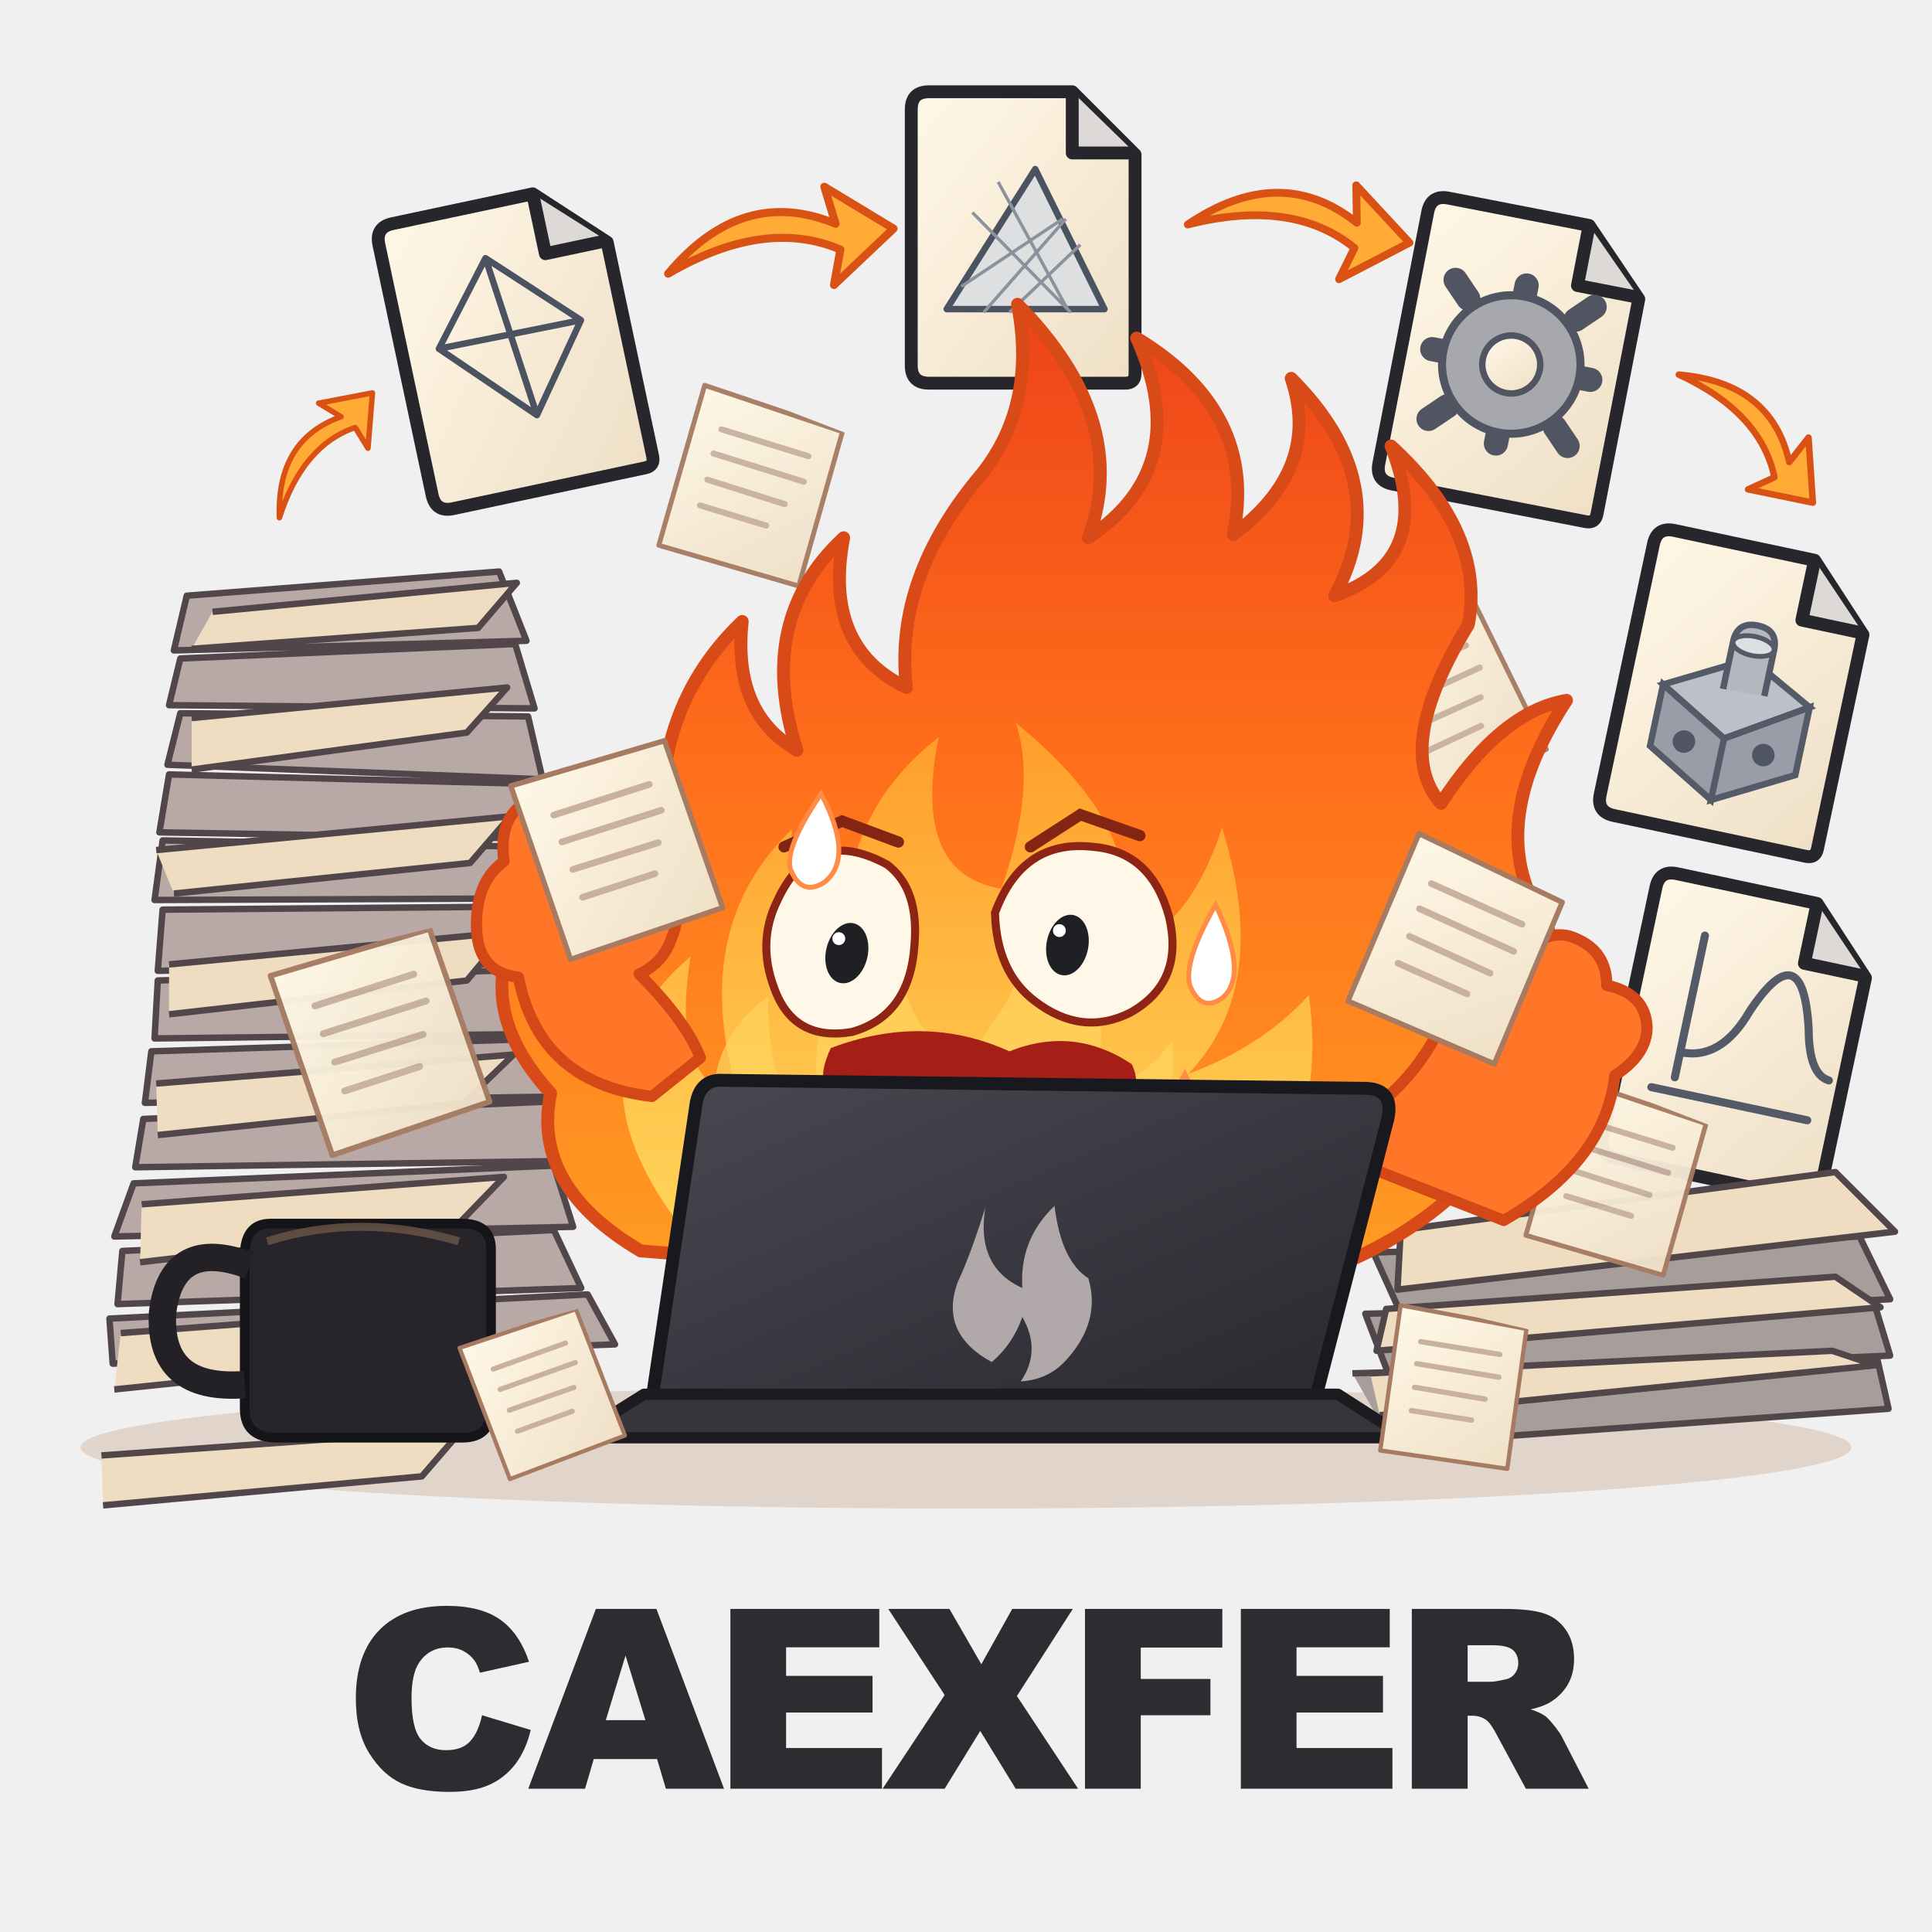
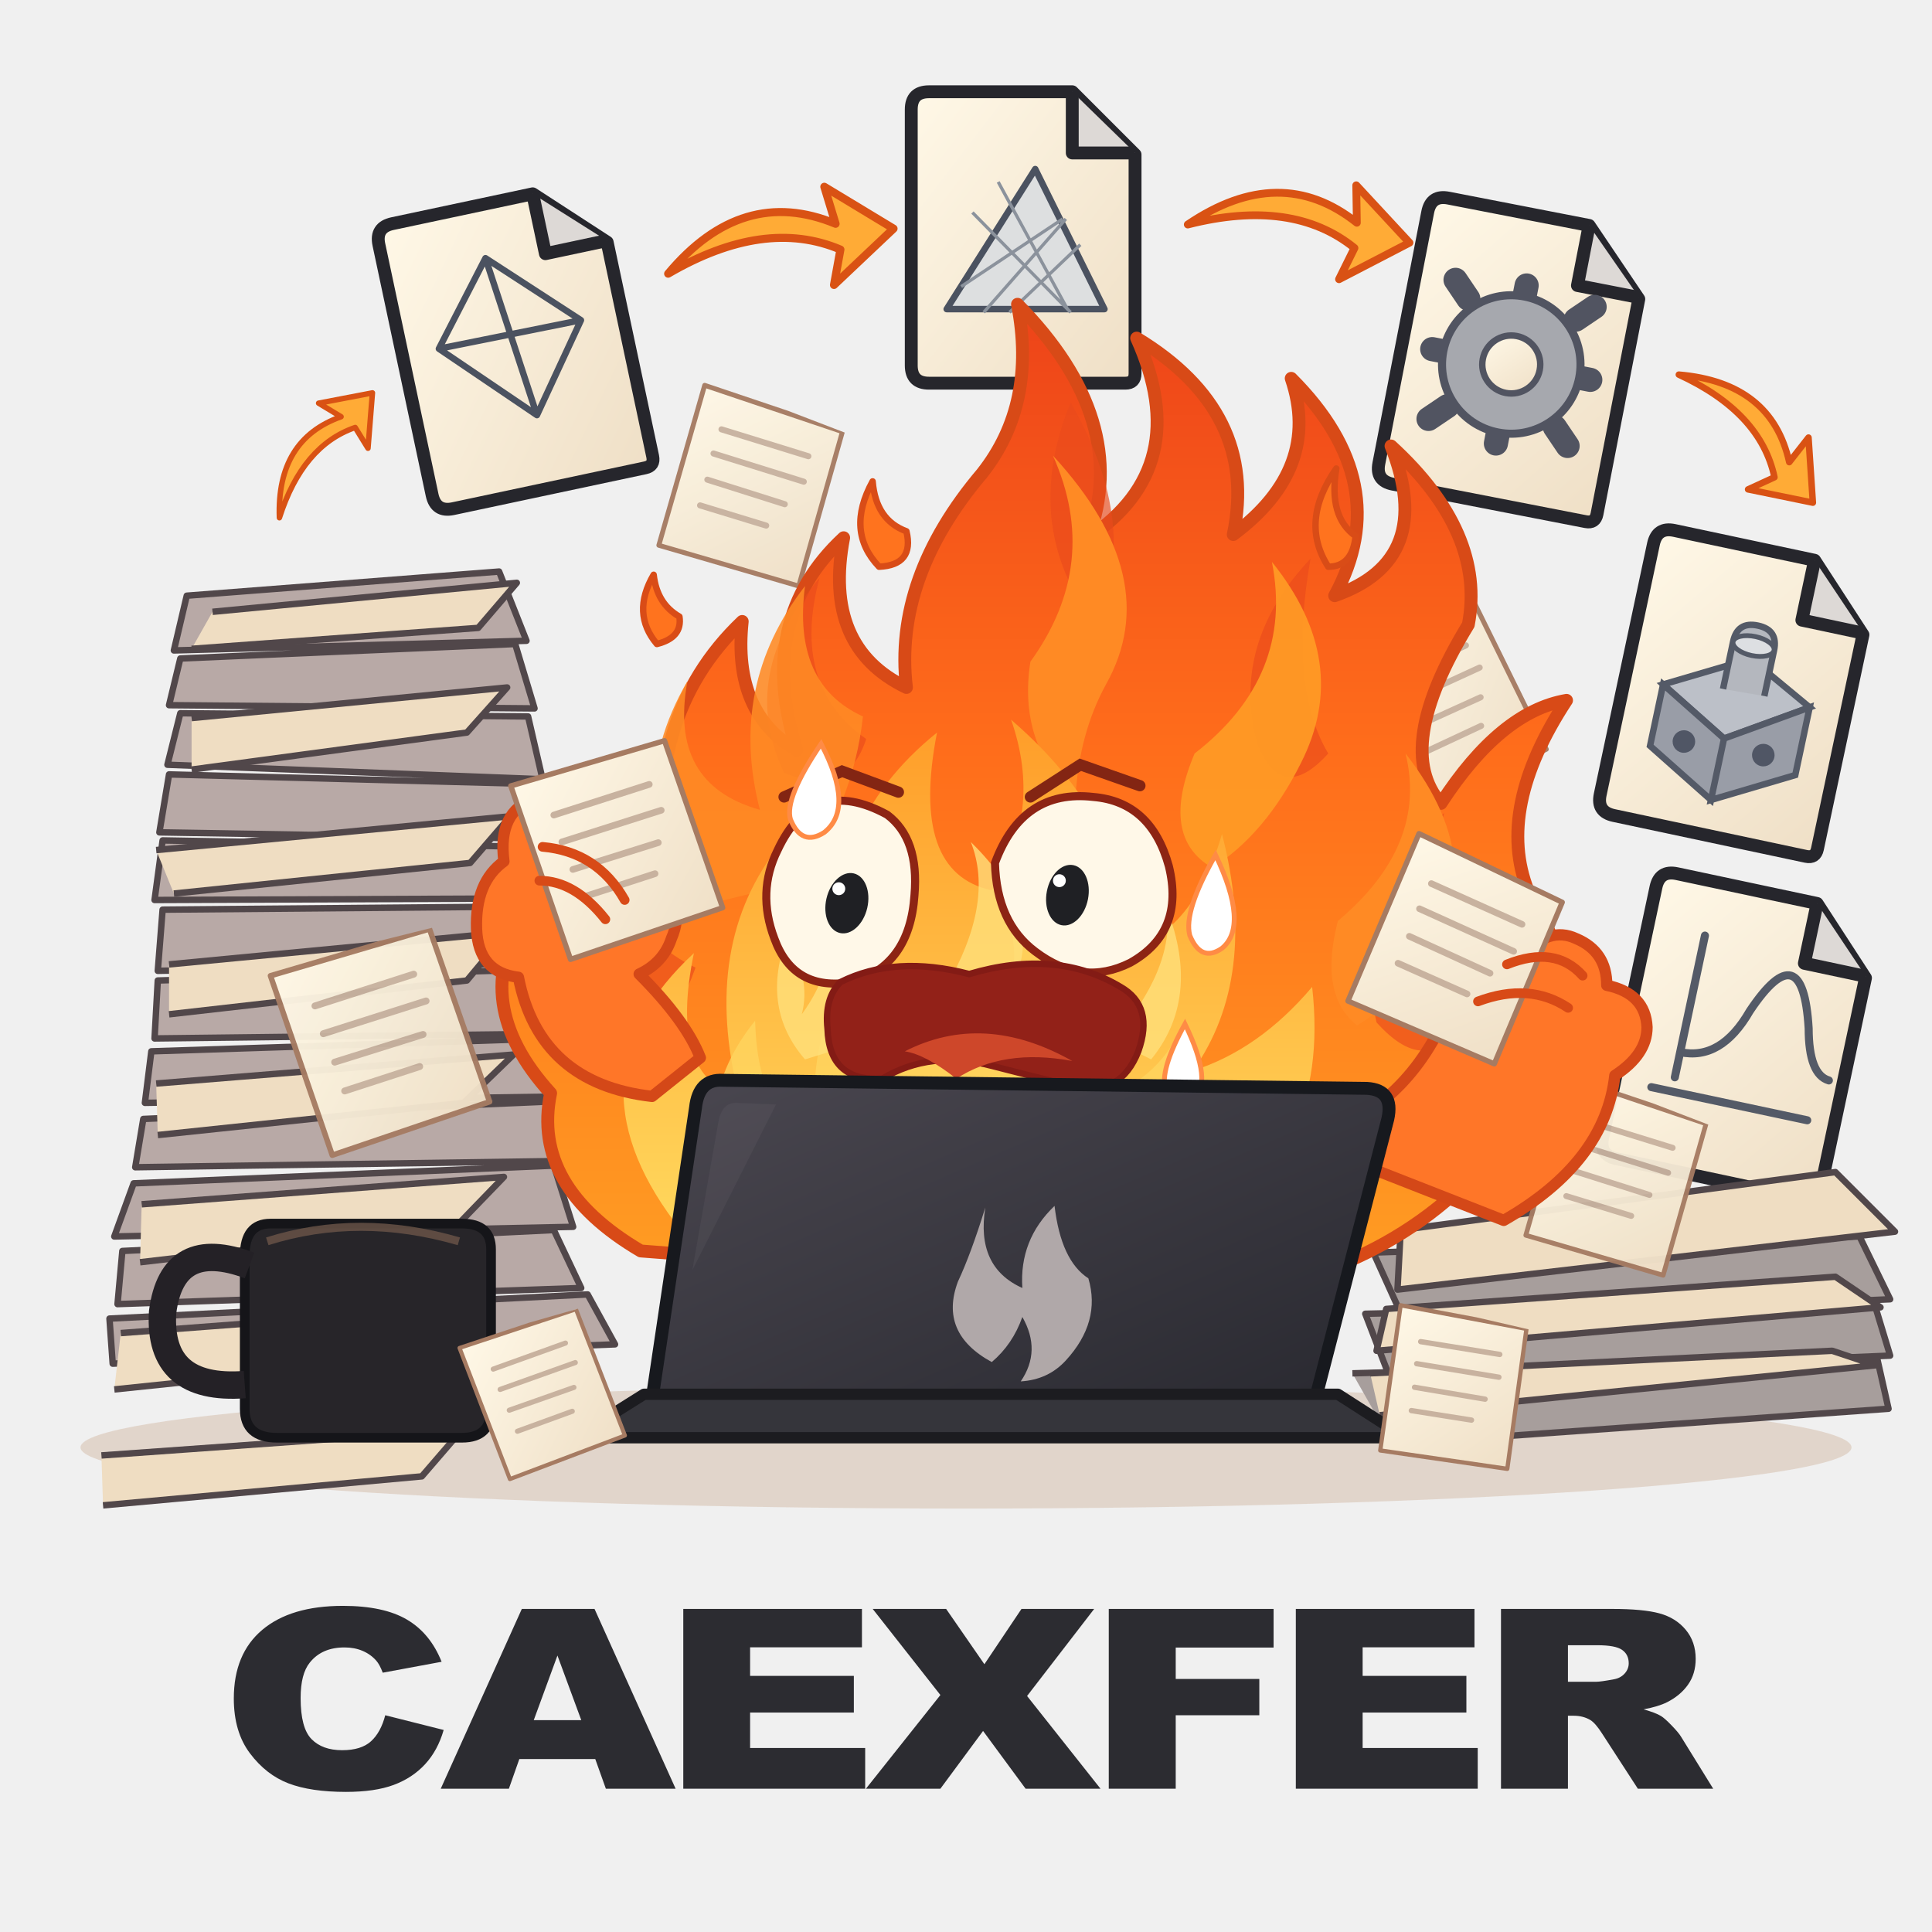
<svg xmlns="http://www.w3.org/2000/svg" xmlns:xlink="http://www.w3.org/1999/xlink" viewBox="0 0 1200 1200" role="img" aria-labelledby="title desc">
  <defs>
    <linearGradient id="fire" x1="0" y1="1" x2="0" y2="0">
      <stop stop-color="#ff9f23" />
      <stop offset=".55" stop-color="#ff6d1b" />
      <stop offset="1" stop-color="#ed4319" />
    </linearGradient>
    <linearGradient id="heart" x1="0" y1="1" x2="0" y2="0">
      <stop stop-color="#ffd75c" />
      <stop offset="1" stop-color="#ff9d29" />
    </linearGradient>
    <linearGradient id="page" x1="0" y1="0" x2="1" y2="1">
      <stop stop-color="#fff8e7" />
      <stop offset="1" stop-color="#efdfc6" />
    </linearGradient>
    <linearGradient id="screen" x1="0" y1="0" x2="1" y2="1">
      <stop stop-color="#4a4750" />
      <stop offset="1" stop-color="#292930" />
    </linearGradient>
    <symbol id="file" viewBox="0 0 150 190">
      <path d="M17 5H106L145 44V180Q145 186 139 186H17Q6 186 6 175V16Q6 5 17 5Z" fill="url(#page)" stroke="#26262c" stroke-width="8" stroke-linejoin="round" />
      <path d="M106 5V43H145" fill="#ddd9d6" stroke="#26262c" stroke-width="8" stroke-linejoin="round" />
    </symbol>
    <symbol id="sheet" viewBox="0 0 140 145">
      <path d="M4 5 124 0 136 132 16 142Z" fill="url(#page)" stroke="#a67b62" stroke-width="4" stroke-linejoin="round" />
      <path d="M30 34 105 29M31 55 109 50M34 77 101 73M36 99 93 95" fill="none" stroke="#c8b29f" stroke-width="5" stroke-linecap="round" />
    </symbol>
    <symbol id="arrow" viewBox="0 0 155 80">
      <path d="M7 65Q53 10 111 34L104 11 147 37 110 72 114 50Q67 30 7 65Z" fill="#ffab36" stroke="#d95214" stroke-width="5" stroke-linejoin="round" />
    </symbol>
  </defs>
  <use xlink:href="#arrow" x="145" y="240" width="105" height="75" transform="rotate(-42 197 277)" />
  <use xlink:href="#arrow" x="408" y="105" width="155" height="80" />
  <use xlink:href="#arrow" x="735" y="95" width="150" height="80" transform="rotate(16 810 135)" />
  <use xlink:href="#arrow" x="1030" y="225" width="125" height="85" transform="rotate(55 1092 267)" />
  <g transform="rotate(-12 320 228)">
    <use xlink:href="#file" x="247" y="120" width="150" height="190" />
    <path d="m276 207 40-49 50 50-39 52-51-53Zm40-49 11 102m39-52-90-1" fill="none" stroke="#4b5260" stroke-width="4" stroke-linejoin="round" />
  </g>
  <use xlink:href="#file" x="560" y="52" width="150" height="190" />
  <path d="m588 192 55-87 43 87Z" fill="#dddfe0" stroke="#4b5260" stroke-width="4" stroke-linejoin="round" />
  <path d="m597 178 63-42m-49 58 51-58m-35 58 44-42m-67-20 61 62m-45-81 43 79" fill="none" stroke="#8b929c" stroke-width="2" />
  <g transform="rotate(11 942 225)">
    <use xlink:href="#file" x="864" y="128" width="150" height="190" />
    <path d="M939 177v14m0 72v14m-50-50h14m72 0h14m-84-35-10-10m88 88-10-10m0-68 10-10m-88 88 10-10" stroke="#515461" stroke-width="15" stroke-linecap="round" />
    <circle cx="939" cy="227" r="43" fill="#a6a8ae" stroke="#515461" stroke-width="5" />
    <circle cx="939" cy="227" r="18" fill="url(#page)" stroke="#515461" stroke-width="4" />
  </g>
  <g transform="rotate(12 1080 430)">
    <use xlink:href="#file" x="1003" y="335" width="150" height="190" />
    <path d="m1033 435 50-27 42 22-48 30Z" fill="#bcc0c8" stroke="#545a67" stroke-width="4" />
    <path d="m1033 435 44 25v39l-44-25Zm44 25 48-30v43l-48 26Z" fill="#999da7" stroke="#545a67" stroke-width="4" />
    <path d="M1070 430v-30q0-13 13-13t13 13v29" fill="#b4b7be" stroke="#545a67" stroke-width="4" />
    <ellipse cx="1083" cy="400" rx="13" ry="6" fill="#dddfe2" stroke="#545a67" stroke-width="3" />
    <circle cx="1053" cy="467" r="7" fill="#505665" />
    <circle cx="1103" cy="465" r="7" fill="#505665" />
  </g>
  <g transform="rotate(12 1081 641)">
    <use xlink:href="#file" x="1005" y="548" width="150" height="190" />
    <path d="M1034 686h99m-86-9v-90m0 74q26 0 37-34 22-55 38 3 6 28 19 29" fill="none" stroke="#545a67" stroke-width="5" stroke-linecap="round" stroke-linejoin="round" />
  </g>
  <ellipse cx="600" cy="899" rx="550" ry="38" fill="#d9c5b5" opacity=".62" />
  <g stroke="#51474a" stroke-width="4" stroke-linejoin="round">
    <path d="M68 819 365 804 382 835 70 847ZM76 777 344 764 361 800 73 810ZM83 735 344 724 356 762 71 768ZM89 695 346 684 356 721 84 725ZM94 653 342 645 351 681 90 685ZM98 609 340 602 350 642 96 645ZM101 565 335 563 345 598 98 603ZM101 522 334 526 340 558 96 559ZM105 481 333 487 339 521 99 517ZM112 443 328 445 337 484 104 475ZM112 409 320 400 332 440 105 438ZM116 370 310 355 327 398 108 404Z" fill="#b8a9a6" />
    <path d="m132 380 189-18-24 28-178 13m0 43 196-19-25 28-171 23m-22 50 220-21-25 29-184 19m-3 44 210-20-25 30-185 21m-8 43 222-18-31 30-190 20m-10 43 225-17-29 30-197 23m-12 44 225-17-27 31-202 21m-8 41 224-16-25 29-198 18" fill="#efddc2" />
    <path d="m853 778 302-10 19 39-302 13Zm-5 38 316-7 10 33-311 13Zm-8 37 326-9 7 31-308 22" fill="#a79e9c" />
    <path d="m870 764 270-36 37 37-309 36Zm-9 49 279-20 28 19-313 27Zm-10 40 287-14 27 9-308 31" fill="#efddc2" />
  </g>
  <g opacity=".96">
    <use xlink:href="#sheet" x="413" y="250" width="106" height="109" transform="rotate(21 466 304)" />
    <use xlink:href="#sheet" x="844" y="386" width="107" height="110" transform="rotate(-21 898 441)" />
    <use xlink:href="#sheet" x="941" y="680" width="125" height="107" transform="rotate(21 1003 733)" />
    <use xlink:href="#sheet" x="177" y="586" width="120" height="125" transform="rotate(-14 237 649)" />
  </g>
  <path d="M398 777Q330 737 342 679q-51-56-16-111 3 43 34 51-29-80 25-141-4 50 29 68-16-100 47-160-6 57 34 80-26-81 29-132-13 68 39 93-8-68 47-133 34-43 22-105 71 72 44 145 66-44 30-124 76 46 60 122 55-41 36-97 65 65 27 135 63-22 35-93 59 54 48 111-47 77-17 111 37-57 78-64-44 67-24 118 44 67-8 145-60 88-180 107Z" fill="url(#fire)" stroke="#d84a17" stroke-width="8" stroke-linejoin="round" />
-   <path d="M420 758q-71-96 9-164-13 78 30 88-32-105 33-167-6 76 36 84-13-88 55-141-17 85 39 94 22-63 9-103 92 75 58 141 47-5 70-76 31 99-21 153 46-17 75-49 15 112-75 159Z" fill="url(#heart)" />
-   <path d="M457 738q-35-79 20-119 0 72 32 69-12-79 48-117 1 83 48 80 47-57 28-100 71 67 43 125 34-2 52-30 5 52-29 92Z" fill="#ffd45e" opacity=".72" />
+   <path d="M383 646q-48-78 2-151-10 79 47 106-20 56-49 45Zm104-166q-29-61 22-121-18 67 29 100-12 37-51 21Zm187-101q-38-58-9-129 48 84 10 149Zm107 83q-17-62 33-115-14 79 11 121-29 32-44-6Zm74 173q-18-77 42-130-25 87 13 126-22 41-55 4Z" fill="#e94a1b" opacity=".66" />
+   <path d="M438 562q-56-61-11-139-12 64 45 80-20-77 28-139-8 61 36 81-6 55-41 103Z" fill="#ff8a24" opacity=".88" />
+   <path d="M640 411q44-61 14-128 70 76 33 142-17 31-19 71-36-34-28-85Z" fill="#ff8a24" />
+   <path d="M742 468q62-48 48-119 50 62 18 125-22 44-55 65-33-19-11-71Z" fill="#ff9a24" opacity=".93" />
+   <path d="M831 572q56-47 42-104 57 73 8 135-13 18-38 34-24-19-12-65Z" fill="#ff8a24" />
+   <path d="M419 759q-69-92 12-167-16 77 28 89-24-95 26-157-2 77 36 80-11-91 61-149-17 87 34 98 32-49 12-106 83 72 61 145 50-5 70-74 23 89-18 147 41-13 74-52 12 107-74 150Z" fill="url(#heart)" />
+   <path d="M454 748q-27-62 15-114 2 64 37 61-4-78 48-119-1 86 47 85 43-51 22-99 65 58 49 122 38-5 58-38 5 61-38 99Z" fill="#ffd45e" opacity=".82" />
+   <path d="M500 658q-27-31-12-74 16 23 10 46 22-30 18-66 34 47 10 86Zm87-44q31-53 16-91 48 47 25 90-11 20-25 27Zm104 32q38-43 34-81 21 55-10 93Z" fill="#ffe07a" opacity=".8" />
+   <path d="M546 352q-21-22-4-53 2 24 21 31 5 21-17 22Zm279 0q-18-28 5-61-5 30 12 42-2 19-17 19Zm-417 48q-16-19-2-43 2 18 16 26 2 13-14 17Z" fill="#ff731e" stroke="#d94c17" stroke-width="4" stroke-linejoin="round" />
  <path d="M405 681q-70-8-83-74-25-3-26-30-1-29 17-42-4-31 19-39 20-8 37 12 15-11 29 0 19 15 7 40 22 12 12 35-5 15-20 22 29 29 38 52Z" fill="#ff7628" stroke="#d44818" stroke-width="7" stroke-linejoin="round" />
  <path d="M809 709q61-17 88-76-5-24 14-37 16-12 34-2 17-19 34-11 19 8 19 29 24 5 25 26 0 17-20 30-6 54-69 90Z" fill="#ff7628" stroke="#d44818" stroke-width="7" stroke-linejoin="round" />
  <g transform="rotate(-14 375 535)">
    <use xlink:href="#sheet" x="327" y="444" width="116" height="175" />
  </g>
  <g transform="rotate(28 901 591)">
    <use xlink:href="#sheet" x="846" y="509" width="115" height="164" />
  </g>
-   <path d="M483 559q22-47 68-22 20 15 17 50-3 44-39 54-36 6-48-27-11-29 2-55Zm135 8q17-46 61-41 36 3 47 43 10 41-24 60-30 15-59-7-24-18-25-55Z" fill="#fff8e8" stroke="#8d2414" stroke-width="5" />
-   <ellipse cx="526" cy="592" rx="13" ry="19" fill="#1f2024" transform="rotate(13 526 592)" />
-   <ellipse cx="663" cy="587" rx="13" ry="19" fill="#1f2024" transform="rotate(11 663 587)" />
-   <circle cx="521" cy="583" r="4" fill="white" />
-   <circle cx="658" cy="578" r="4" fill="white" />
-   <path d="m487 526 36-16 35 13m82 3 31-20 37 13" fill="none" stroke="#832513" stroke-width="7" stroke-linecap="round" />
-   <path d="M516 651q58-22 111 2 40-16 76 8 8 17-7 34-32-26-66-10-52-23-101-1-27-3-13-33Z" fill="#a51f17" />
-   <path d="M510 493q-23 34-19 47 7 17 21 8 19-15-2-55Zm245 69q-20 35-16 50 7 17 20 8 17-14-4-58Zm-19 105q-16 29-12 41 6 12 17 6 13-10-5-47Z" fill="white" stroke="#ff8b45" stroke-width="3" />
+   <path d="M335 547q22 0 41 24m-39-45q34 3 51 33m530 63q32-12 56 4m-38-27q30-12 47 7" fill="none" stroke="#d84a17" stroke-width="6" stroke-linecap="round" />
+   <g transform="translate(0 -31)">
+     <path d="M483 559q22-47 68-22 20 15 17 50-3 44-39 54-36 6-48-27-11-29 2-55Zm135 8q17-46 61-41 36 3 47 43 10 41-24 60-30 15-59-7-24-18-25-55Z" fill="#fff8e8" stroke="#8d2414" stroke-width="5" />
+     <ellipse cx="526" cy="592" rx="13" ry="19" fill="#1f2024" transform="rotate(13 526 592)" />
+     <ellipse cx="663" cy="587" rx="13" ry="19" fill="#1f2024" transform="rotate(11 663 587)" />
+     <circle cx="521" cy="583" r="4" fill="white" />
+     <circle cx="658" cy="578" r="4" fill="white" />
+     <path d="m487 526 36-16 35 13m82 3 31-20 37 13" fill="none" stroke="#832513" stroke-width="7" stroke-linecap="round" />
+     <path d="M522 641q34-17 80-5 54-16 94 8 21 12 11 40-11 28-39 22-29-7-52-13-38-10-68 8-33 2-34-31-2-19 8-29Z" fill="#922118" stroke="#831b15" stroke-width="4" />
+     <path d="M562 684q49-25 104 6-43-8-72 11-19-15-32-17Z" fill="#ce472a" />
+     <path d="M510 493q-23 34-19 47 7 17 21 8 19-15-2-55Zm245 69q-20 35-16 50 7 17 20 8 17-14-4-58Zm-19 105q-16 29-12 41 6 12 17 6 13-10-5-47Z" fill="white" stroke="#ff8b45" stroke-width="3" />
+   </g>
  <path d="M449 671 849 676q17 1 13 19l-45 174H405l27-181q2-18 17-17Z" fill="url(#screen)" stroke="#17191e" stroke-width="8" stroke-linejoin="round" />
+   <path d="M457 685q-9 0-11 13l-16 91 52-103Z" fill="#77717a" opacity=".15" />
  <path d="M400 866h431l42 27H357Z" fill="#35353b" stroke="#1c1c20" stroke-width="7" stroke-linejoin="round" />
  <path d="M612 750q-6 37 23 50-2-30 20-51 4 34 21 45 8 27-14 51-11 12-28 13 13-19 1-40-6 17-19 28-33-18-21-50 8-17 17-46Z" fill="#bbb2b2" opacity=".92" />
  <path d="M168 760h119q18 0 18 16v99q0 18-18 18H172q-20 0-20-18V780q0-20 16-20Z" fill="#272529" stroke="#151519" stroke-width="6" />
  <path d="M155 786q-48-18-54 29-3 49 51 45" fill="none" stroke="#242126" stroke-width="17" />
  <path d="M166 771q57-18 119 0" fill="none" stroke="#6b5548" stroke-width="5" opacity=".8" />
  <use xlink:href="#sheet" x="254" y="821" width="167" height="92" transform="rotate(-16 337 867)" />
  <use xlink:href="#sheet" x="811" y="816" width="183" height="96" transform="rotate(13 902 864)" />
-   <g fill="#2c2c31">
+   <g fill="#2c2c31" transform="translate(-120 0) scale(1.2 1)">
    <path d="M299.402 1065.373 329.643 1074.514Q326.596 1087.234 320.045 1095.766Q313.494 1104.297 303.782 1108.639Q294.07 1112.98 279.064 1112.98Q260.859 1112.98 249.319 1107.687Q237.779 1102.393 229.4 1089.062Q221.021 1075.732 221.021 1054.938Q221.021 1027.211 235.761 1012.319Q250.5 997.428 277.465 997.428Q298.564 997.428 310.638 1005.959Q322.711 1014.49 328.576 1032.162L298.107 1038.941Q296.508 1033.838 294.756 1031.477Q291.861 1027.516 287.672 1025.383Q283.482 1023.25 278.303 1023.25Q266.572 1023.25 260.326 1032.695Q255.604 1039.703 255.604 1054.709Q255.604 1073.295 261.24 1080.188Q266.877 1087.082 277.084 1087.082Q286.986 1087.082 292.052 1081.521Q297.117 1075.961 299.402 1065.373Z" />
    <path d="M408.107 1092.566H368.803L363.395 1111.0H328.127L370.098 999.332H407.727L449.697 1111.0H413.592ZM400.871 1068.42 388.531 1028.277 376.268 1068.42Z" />
    <path d="M453.666 999.332H546.139V1023.174H488.248V1040.922H541.949V1063.697H488.248V1085.711H547.814V1111.0H453.666Z" />
    <path d="M551.707 999.332H589.717L609.521 1033.686L628.717 999.332H666.346L631.611 1053.414L669.621 1111.0H630.85L608.836 1075.123L586.746 1111.0H548.203L586.746 1052.805Z" />
    <path d="M673.895 999.332H759.207V1023.326H708.553V1042.826H751.818V1065.373H708.553V1111.0H673.895Z" />
    <path d="M770.717 999.332H863.189V1023.174H805.299V1040.922H859.0V1063.697H805.299V1085.711H864.865V1111.0H770.717Z" />
    <path d="M876.908 1111.0V999.332H934.418Q950.414 999.332 958.869 1002.074Q967.324 1004.816 972.504 1012.243Q977.684 1019.67 977.684 1030.334Q977.684 1039.627 973.723 1046.368Q969.762 1053.109 962.83 1057.299Q958.412 1059.965 950.719 1061.717Q956.889 1063.773 959.707 1065.83Q961.611 1067.201 965.229 1071.695Q968.848 1076.189 970.066 1078.627L986.748 1111.0H947.748L929.314 1076.875Q925.811 1070.248 923.068 1068.268Q919.336 1065.678 914.613 1065.678H911.566V1111.0ZM911.566 1044.578H926.115Q928.477 1044.578 935.256 1043.055Q938.684 1042.369 940.854 1039.551Q943.025 1036.732 943.025 1033.076Q943.025 1027.668 939.598 1024.773Q936.17 1021.879 926.725 1021.879H911.566Z" />
  </g>
</svg>
